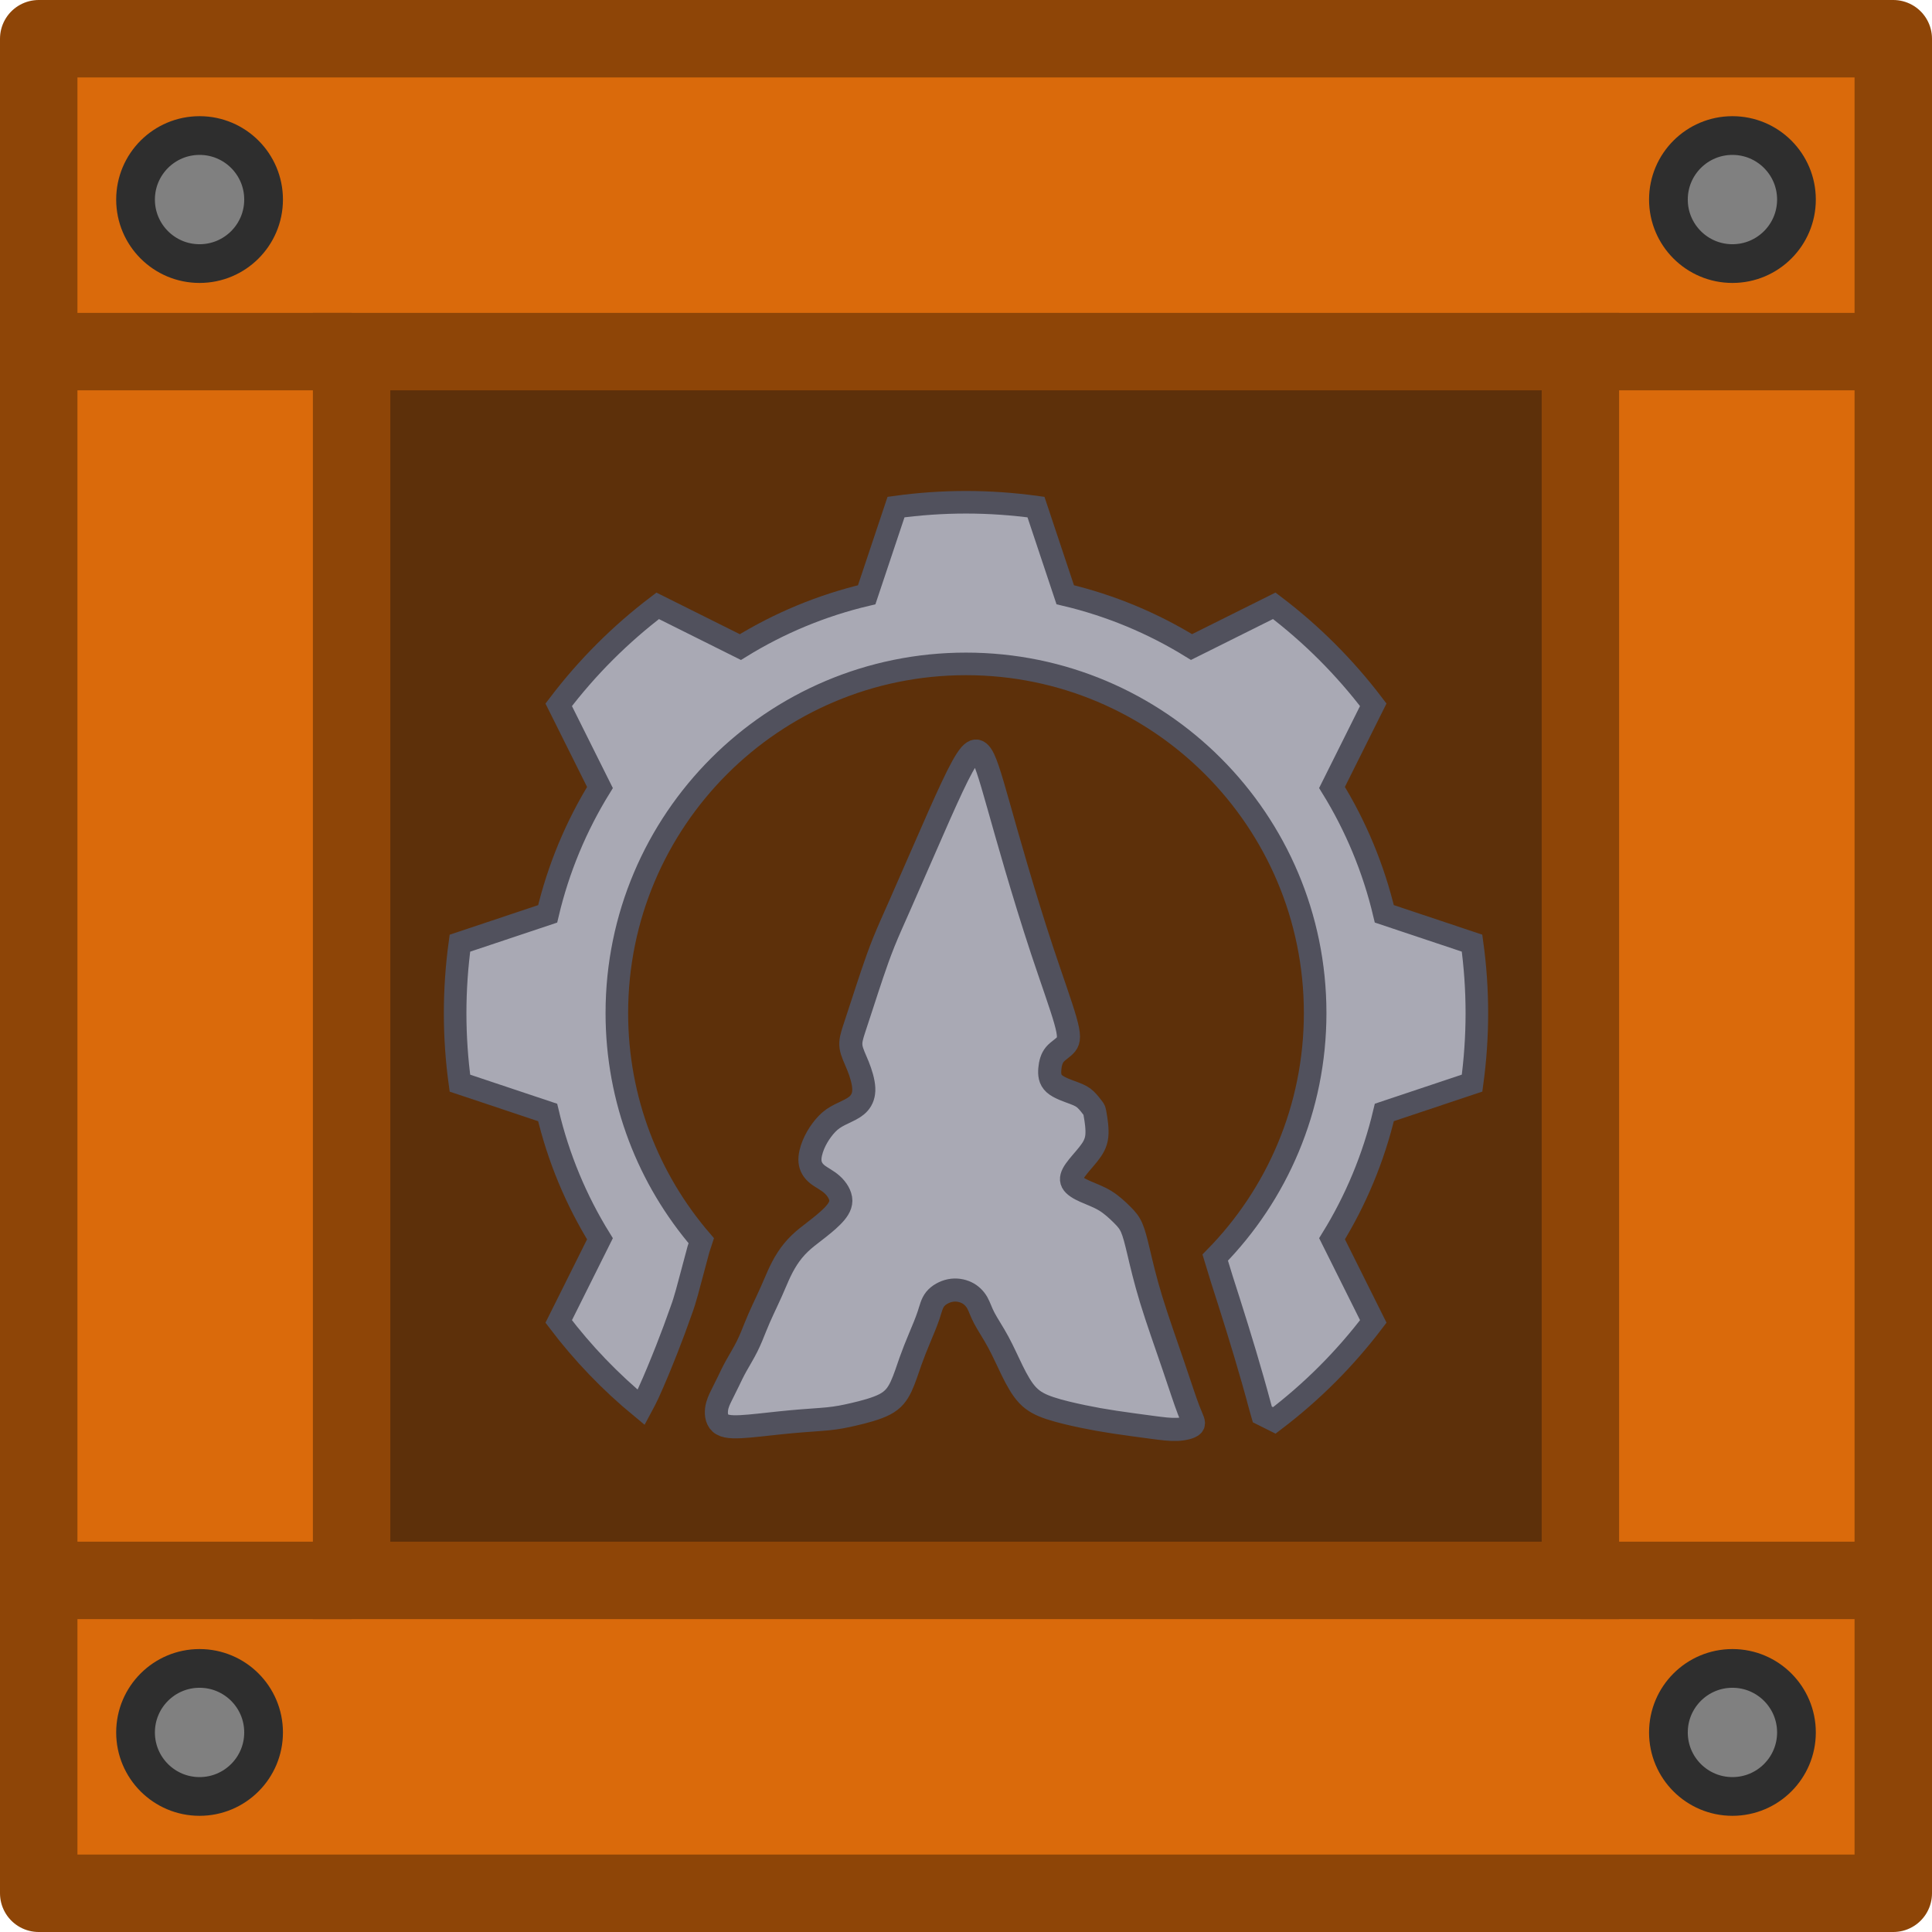
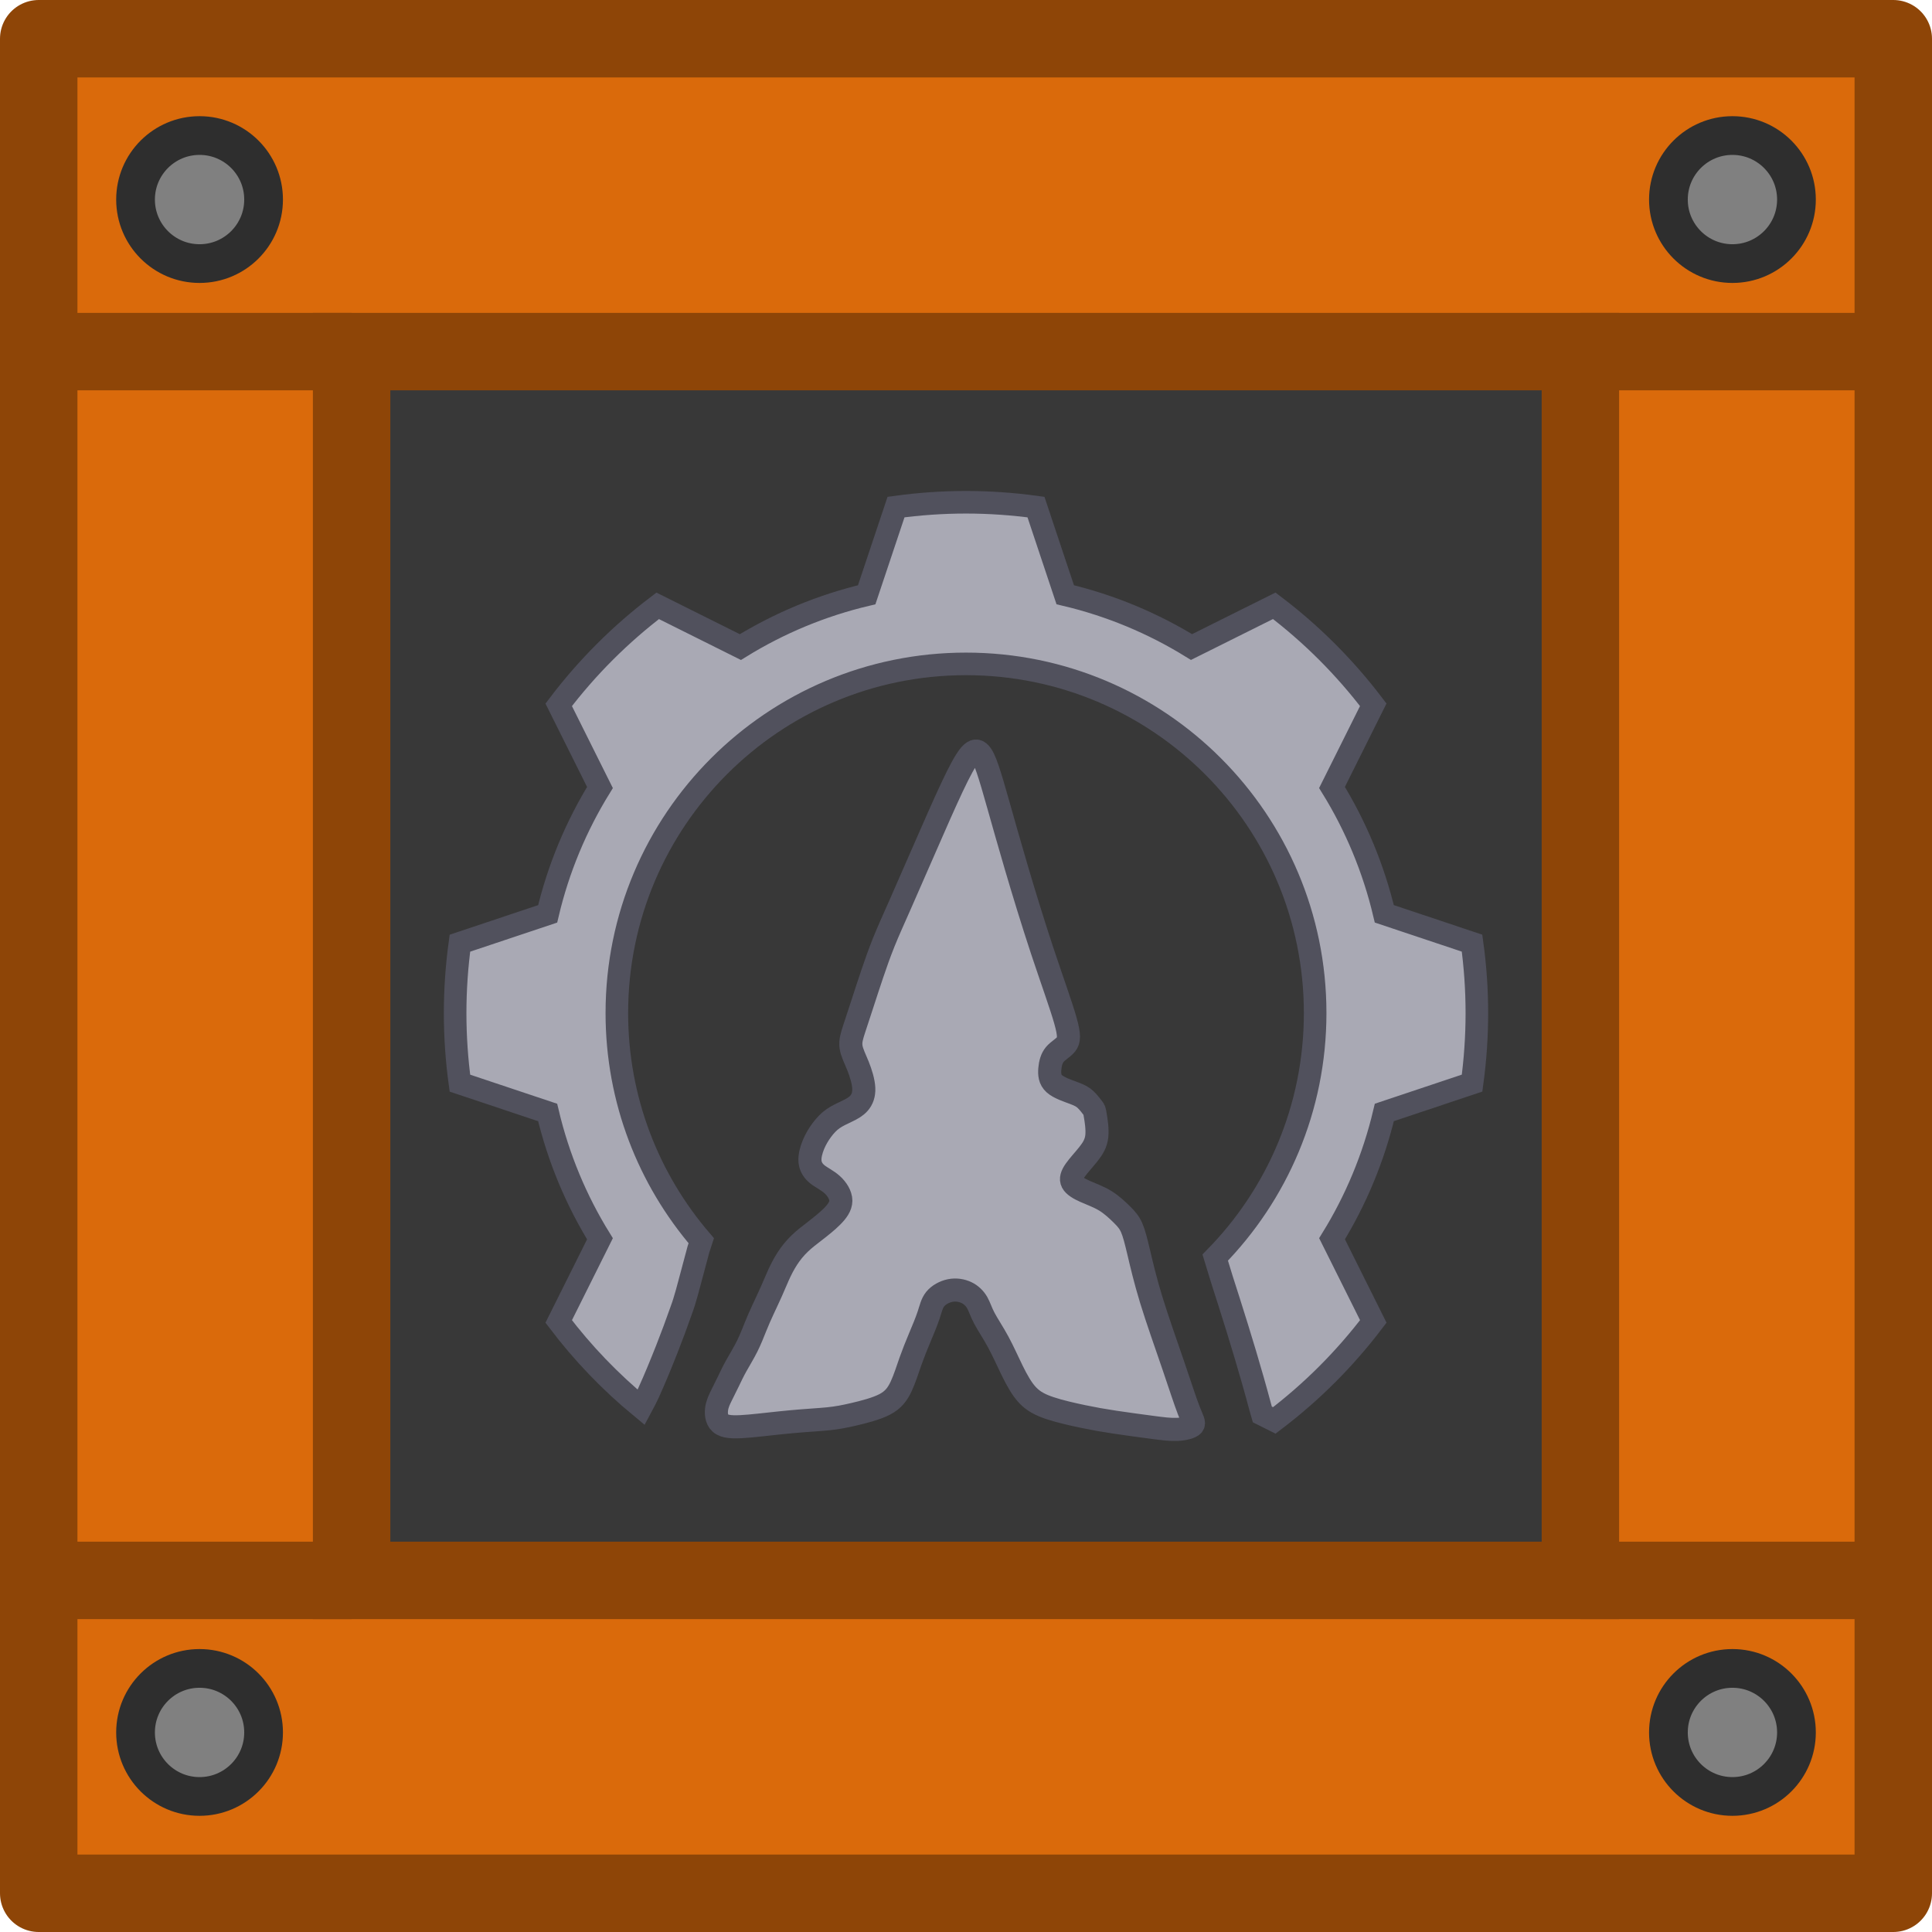
<svg xmlns="http://www.w3.org/2000/svg" width="185" height="185" viewBox="0 0 48.948 48.948" version="1.1" id="svg5">
  <defs id="defs2">
    <clipPath clipPathUnits="userSpaceOnUse" id="clipPath4110">
      <rect style="display:block;fill:none;fill-opacity:1;stroke:#3a2d13;stroke-width:1.03;stroke-linecap:butt;stroke-linejoin:miter;stroke-miterlimit:4;stroke-dasharray:none;stroke-opacity:1" id="rect4112" width="15.87" height="15.87" x="4.515" y="4.515" />
    </clipPath>
    <filter style="color-interpolation-filters:sRGB" id="filter2260" x="-0.058" y="-0.425" width="1.133" height="1.975">
      <feFlood flood-opacity="0.498" flood-color="rgb(0,0,0)" result="flood" id="feFlood2250" />
      <feComposite in="flood" in2="SourceGraphic" operator="in" result="composite1" id="feComposite2252" />
      <feGaussianBlur in="composite1" stdDeviation="0.5" result="blur" id="feGaussianBlur2254" />
      <feOffset dx="0.5" dy="0.5" result="offset" id="feOffset2256" />
      <feComposite in="SourceGraphic" in2="offset" operator="over" result="composite2" id="feComposite2258" />
    </filter>
  </defs>
  <g id="layer1">
    <circle style="fill:#6e460b;fill-opacity:0;stroke:#31220c;stroke-width:0;stroke-dasharray:none;stroke-opacity:1;paint-order:fill markers stroke" id="path22979" cx="23.758" cy="114.932" r="4.469" />
    <rect style="fill:#d96300;fill-opacity:1;stroke:none;stroke-width:1.566;stroke-linecap:butt;stroke-linejoin:miter;stroke-miterlimit:4;stroke-dasharray:none;stroke-opacity:1" id="rect4220" width="33.152" height="33.152" x="7.847" y="7.847" />
    <path id="rect938" style="fill:#da6a0b;stroke-width:0;stroke-linecap:round;fill-opacity:1" d="M 0.981,0.981 V 47.967 H 47.967 V 0.981 Z M 8.908,8.908 H 40.039 V 40.039 H 8.908 Z" />
    <rect style="fill:none;fill-opacity:1;stroke:none;stroke-width:1.962;stroke-linecap:butt;stroke-linejoin:bevel;stroke-miterlimit:4;stroke-dasharray:none;stroke-opacity:1" id="rect2620" width="33.152" height="33.152" x="7.847" y="7.847" />
    <circle style="fill:#808080;fill-opacity:1;stroke:#2e2e2e;stroke-width:0.981;stroke-linecap:round;stroke-linejoin:round;stroke-opacity:1" id="path851" cx="5.056" cy="5.056" r="1.622" />
    <circle style="fill:#808080;fill-opacity:1;stroke:#2e2e2e;stroke-width:0.981;stroke-linecap:round;stroke-linejoin:round;stroke-opacity:1" id="path851-3" cx="43.892" cy="5.056" r="1.622" />
    <circle style="fill:#808080;fill-opacity:1;stroke:#2e2e2e;stroke-width:0.981;stroke-linecap:round;stroke-linejoin:round;stroke-opacity:1" id="path851-6" cx="5.056" cy="43.892" r="1.622" />
    <circle style="fill:#808080;fill-opacity:1;stroke:#2e2e2e;stroke-width:0.981;stroke-linecap:round;stroke-linejoin:round;stroke-opacity:1" id="path851-7" cx="43.892" cy="43.892" r="1.622" />
-     <rect style="fill:#5d300a;fill-opacity:1;stroke:#8e4507;stroke-width:1.962;stroke-linecap:butt;stroke-linejoin:miter;stroke-miterlimit:4;stroke-dasharray:none;stroke-opacity:1" id="rect3681-5" width="31.132" height="31.132" x="8.908" y="8.908" />
+     <rect style="fill:#383838;fill-opacity:1;stroke:#8e4507;stroke-width:1.962;stroke-linecap:butt;stroke-linejoin:miter;stroke-miterlimit:4;stroke-dasharray:none;stroke-opacity:1" id="rect3681-5" width="31.132" height="31.132" x="8.908" y="8.908" />
    <rect style="fill:none;fill-opacity:1;stroke:#8e4507;stroke-width:1.962;stroke-linecap:round;stroke-linejoin:round;stroke-miterlimit:4;stroke-dasharray:none;stroke-opacity:1" id="rect2330" width="46.986" height="46.986" x="0.981" y="0.981" />
    <path style="fill:none;stroke:#8e4507;stroke-width:1.962;stroke-linecap:butt;stroke-linejoin:miter;stroke-miterlimit:4;stroke-dasharray:none;stroke-opacity:1" d="m 40.04,8.908 h 7.847" id="path5886" />
    <path style="fill:none;stroke:#8e4507;stroke-width:1.962;stroke-linecap:butt;stroke-linejoin:miter;stroke-miterlimit:4;stroke-dasharray:none;stroke-opacity:1" d="m 40.04,40.04 h 7.847" id="path5886-3" />
    <path style="fill:none;stroke:#8e4507;stroke-width:1.962;stroke-linecap:butt;stroke-linejoin:miter;stroke-miterlimit:4;stroke-dasharray:none;stroke-opacity:1" d="M 1.062,40.04 H 8.908" id="path5886-6" />
    <path style="fill:none;stroke:#8e4507;stroke-width:1.962;stroke-linecap:butt;stroke-linejoin:miter;stroke-miterlimit:4;stroke-dasharray:none;stroke-opacity:1" d="M 1.062,8.908 H 8.908" id="path5886-7" />
    <g id="g10905">
      <path id="path29-4-6" style="fill:#a9a9b4;fill-opacity:1;stroke:#51515d;stroke-width:0.572;stroke-dasharray:none;stroke-opacity:1" d="m 24.474,12.725 c -0.602,0 -1.193,0.042 -1.773,0.122 l -0.743,2.222 c -1.147,0.271 -2.225,0.723 -3.2,1.325 l -2.095,-1.045 c -0.946,0.717 -1.791,1.562 -2.508,2.508 l 1.045,2.095 c -0.602,0.975 -1.054,2.053 -1.325,3.201 l -2.223,0.743 c -0.079,0.58 -0.121,1.172 -0.121,1.773 0,0.602 0.042,1.193 0.121,1.773 l 2.223,0.743 c 0.271,1.147 0.722,2.225 1.325,3.2 l -1.045,2.095 c 0.61,0.805 1.312,1.535 2.09,2.176 0.065,-0.12 0.126,-0.241 0.184,-0.365 0.167,-0.366 0.318,-0.738 0.466,-1.112 0.126,-0.32 0.246,-0.643 0.36,-0.968 0.114,-0.304 0.187,-0.62 0.273,-0.932 0.054,-0.209 0.11,-0.417 0.167,-0.625 0.024,-0.073 0.048,-0.146 0.072,-0.22 -1.333,-1.549 -2.139,-3.564 -2.139,-5.768 0,-4.886 3.961,-8.846 8.846,-8.846 4.885,0 8.846,3.96 8.846,8.846 0,2.412 -0.966,4.599 -2.532,6.195 0.112,0.369 0.224,0.737 0.345,1.103 0.284,0.894 0.558,1.791 0.799,2.697 0.016,0.058 0.032,0.116 0.049,0.174 l 0.304,0.152 c 0.946,-0.717 1.791,-1.562 2.508,-2.508 l -1.045,-2.095 c 0.602,-0.975 1.053,-2.053 1.325,-3.2 l 2.223,-0.743 c 0.079,-0.58 0.121,-1.172 0.121,-1.773 0,-0.602 -0.042,-1.194 -0.122,-1.773 l -2.223,-0.743 c -0.272,-1.147 -0.723,-2.226 -1.325,-3.201 l 1.045,-2.095 c -0.718,-0.946 -1.562,-1.791 -2.508,-2.508 l -2.096,1.045 c -0.975,-0.602 -2.053,-1.054 -3.2,-1.325 L 26.247,12.847 c -0.58,-0.079 -1.172,-0.122 -1.773,-0.122 z" />
      <path id="path34308-7" style="fill:#a9a9b4;fill-opacity:1;stroke:#51515d;stroke-width:0.585;stroke-linecap:round;stroke-linejoin:round;stroke-miterlimit:10;stroke-dasharray:none;stroke-opacity:1" d="m 24.72,19.028 c -0.04,0.003 -0.086,0.031 -0.142,0.094 -0.11,0.127 -0.258,0.396 -0.458,0.822 -0.2,0.425 -0.454,1.006 -0.691,1.549 -0.237,0.544 -0.458,1.051 -0.63,1.439 -0.172,0.388 -0.294,0.658 -0.405,0.932 -0.11,0.274 -0.209,0.552 -0.298,0.818 -0.09,0.266 -0.172,0.519 -0.249,0.756 -0.078,0.237 -0.151,0.458 -0.208,0.634 -0.057,0.176 -0.098,0.307 -0.078,0.45 0.02,0.143 0.102,0.298 0.176,0.482 0.074,0.184 0.139,0.396 0.147,0.564 0.008,0.168 -0.041,0.29 -0.119,0.38 -0.078,0.09 -0.184,0.147 -0.302,0.204 -0.119,0.057 -0.249,0.115 -0.36,0.192 -0.11,0.078 -0.2,0.176 -0.282,0.286 -0.082,0.11 -0.155,0.233 -0.213,0.372 -0.057,0.139 -0.098,0.294 -0.086,0.425 0.012,0.131 0.078,0.237 0.184,0.323 0.106,0.086 0.254,0.151 0.376,0.262 0.123,0.11 0.221,0.266 0.221,0.409 -3.1e-5,0.143 -0.098,0.274 -0.225,0.401 -0.127,0.127 -0.282,0.249 -0.425,0.36 -0.143,0.11 -0.274,0.209 -0.392,0.323 -0.119,0.114 -0.225,0.245 -0.315,0.384 -0.09,0.139 -0.164,0.286 -0.225,0.421 -0.061,0.135 -0.11,0.258 -0.176,0.405 -0.065,0.147 -0.147,0.319 -0.217,0.47 -0.07,0.151 -0.127,0.282 -0.188,0.433 -0.061,0.151 -0.127,0.323 -0.213,0.495 -0.086,0.172 -0.192,0.343 -0.274,0.491 -0.082,0.147 -0.139,0.27 -0.196,0.388 -0.057,0.119 -0.115,0.233 -0.172,0.348 -0.057,0.114 -0.114,0.229 -0.131,0.368 -0.016,0.139 0.008,0.303 0.143,0.38 0.135,0.078 0.38,0.069 0.699,0.041 0.319,-0.029 0.711,-0.078 1.067,-0.11 0.356,-0.033 0.675,-0.049 0.916,-0.073 0.241,-0.025 0.405,-0.057 0.65,-0.114 0.245,-0.057 0.572,-0.139 0.789,-0.253 0.217,-0.114 0.323,-0.262 0.413,-0.454 0.09,-0.192 0.163,-0.429 0.237,-0.638 0.074,-0.208 0.147,-0.388 0.229,-0.585 0.082,-0.196 0.172,-0.409 0.229,-0.58 0.057,-0.172 0.082,-0.302 0.168,-0.409 0.086,-0.106 0.233,-0.188 0.38,-0.217 0.147,-0.029 0.294,-0.004 0.413,0.053 0.119,0.057 0.208,0.147 0.27,0.253 0.061,0.106 0.094,0.229 0.18,0.392 0.086,0.164 0.225,0.368 0.351,0.601 0.127,0.233 0.241,0.495 0.36,0.736 0.119,0.241 0.241,0.462 0.388,0.617 0.147,0.155 0.319,0.245 0.564,0.327 0.245,0.082 0.564,0.155 0.838,0.212 0.274,0.057 0.503,0.098 0.801,0.143 0.298,0.045 0.666,0.094 0.944,0.131 0.278,0.037 0.466,0.061 0.642,0.053 0.176,-0.008 0.339,-0.049 0.392,-0.106 0.053,-0.057 -0.004,-0.131 -0.098,-0.372 -0.094,-0.241 -0.225,-0.65 -0.401,-1.165 -0.176,-0.515 -0.397,-1.137 -0.552,-1.643 -0.155,-0.507 -0.245,-0.899 -0.315,-1.194 -0.07,-0.294 -0.119,-0.491 -0.18,-0.63 -0.061,-0.139 -0.135,-0.221 -0.245,-0.331 -0.11,-0.11 -0.258,-0.249 -0.425,-0.352 -0.168,-0.102 -0.356,-0.168 -0.511,-0.237 -0.155,-0.069 -0.278,-0.143 -0.323,-0.229 -0.045,-0.086 -0.012,-0.184 0.074,-0.307 0.086,-0.123 0.225,-0.27 0.335,-0.409 0.11,-0.139 0.192,-0.27 0.212,-0.454 0.02,-0.184 -0.02,-0.421 -0.041,-0.54 -0.02,-0.119 -0.02,-0.119 -0.057,-0.168 -0.037,-0.049 -0.11,-0.147 -0.184,-0.217 C 27.436,27.793 27.363,27.752 27.212,27.695 27.06,27.638 26.831,27.564 26.713,27.458 26.594,27.352 26.586,27.213 26.598,27.078 c 0.012,-0.135 0.045,-0.266 0.127,-0.364 0.082,-0.098 0.213,-0.164 0.286,-0.258 0.074,-0.094 0.09,-0.217 -0.02,-0.605 -0.11,-0.388 -0.347,-1.042 -0.585,-1.758 -0.237,-0.715 -0.474,-1.492 -0.662,-2.13 -0.188,-0.638 -0.327,-1.136 -0.442,-1.541 -0.114,-0.405 -0.204,-0.715 -0.278,-0.932 -0.074,-0.217 -0.131,-0.339 -0.196,-0.409 -0.033,-0.035 -0.068,-0.056 -0.108,-0.053 z" />
    </g>
  </g>
</svg>
